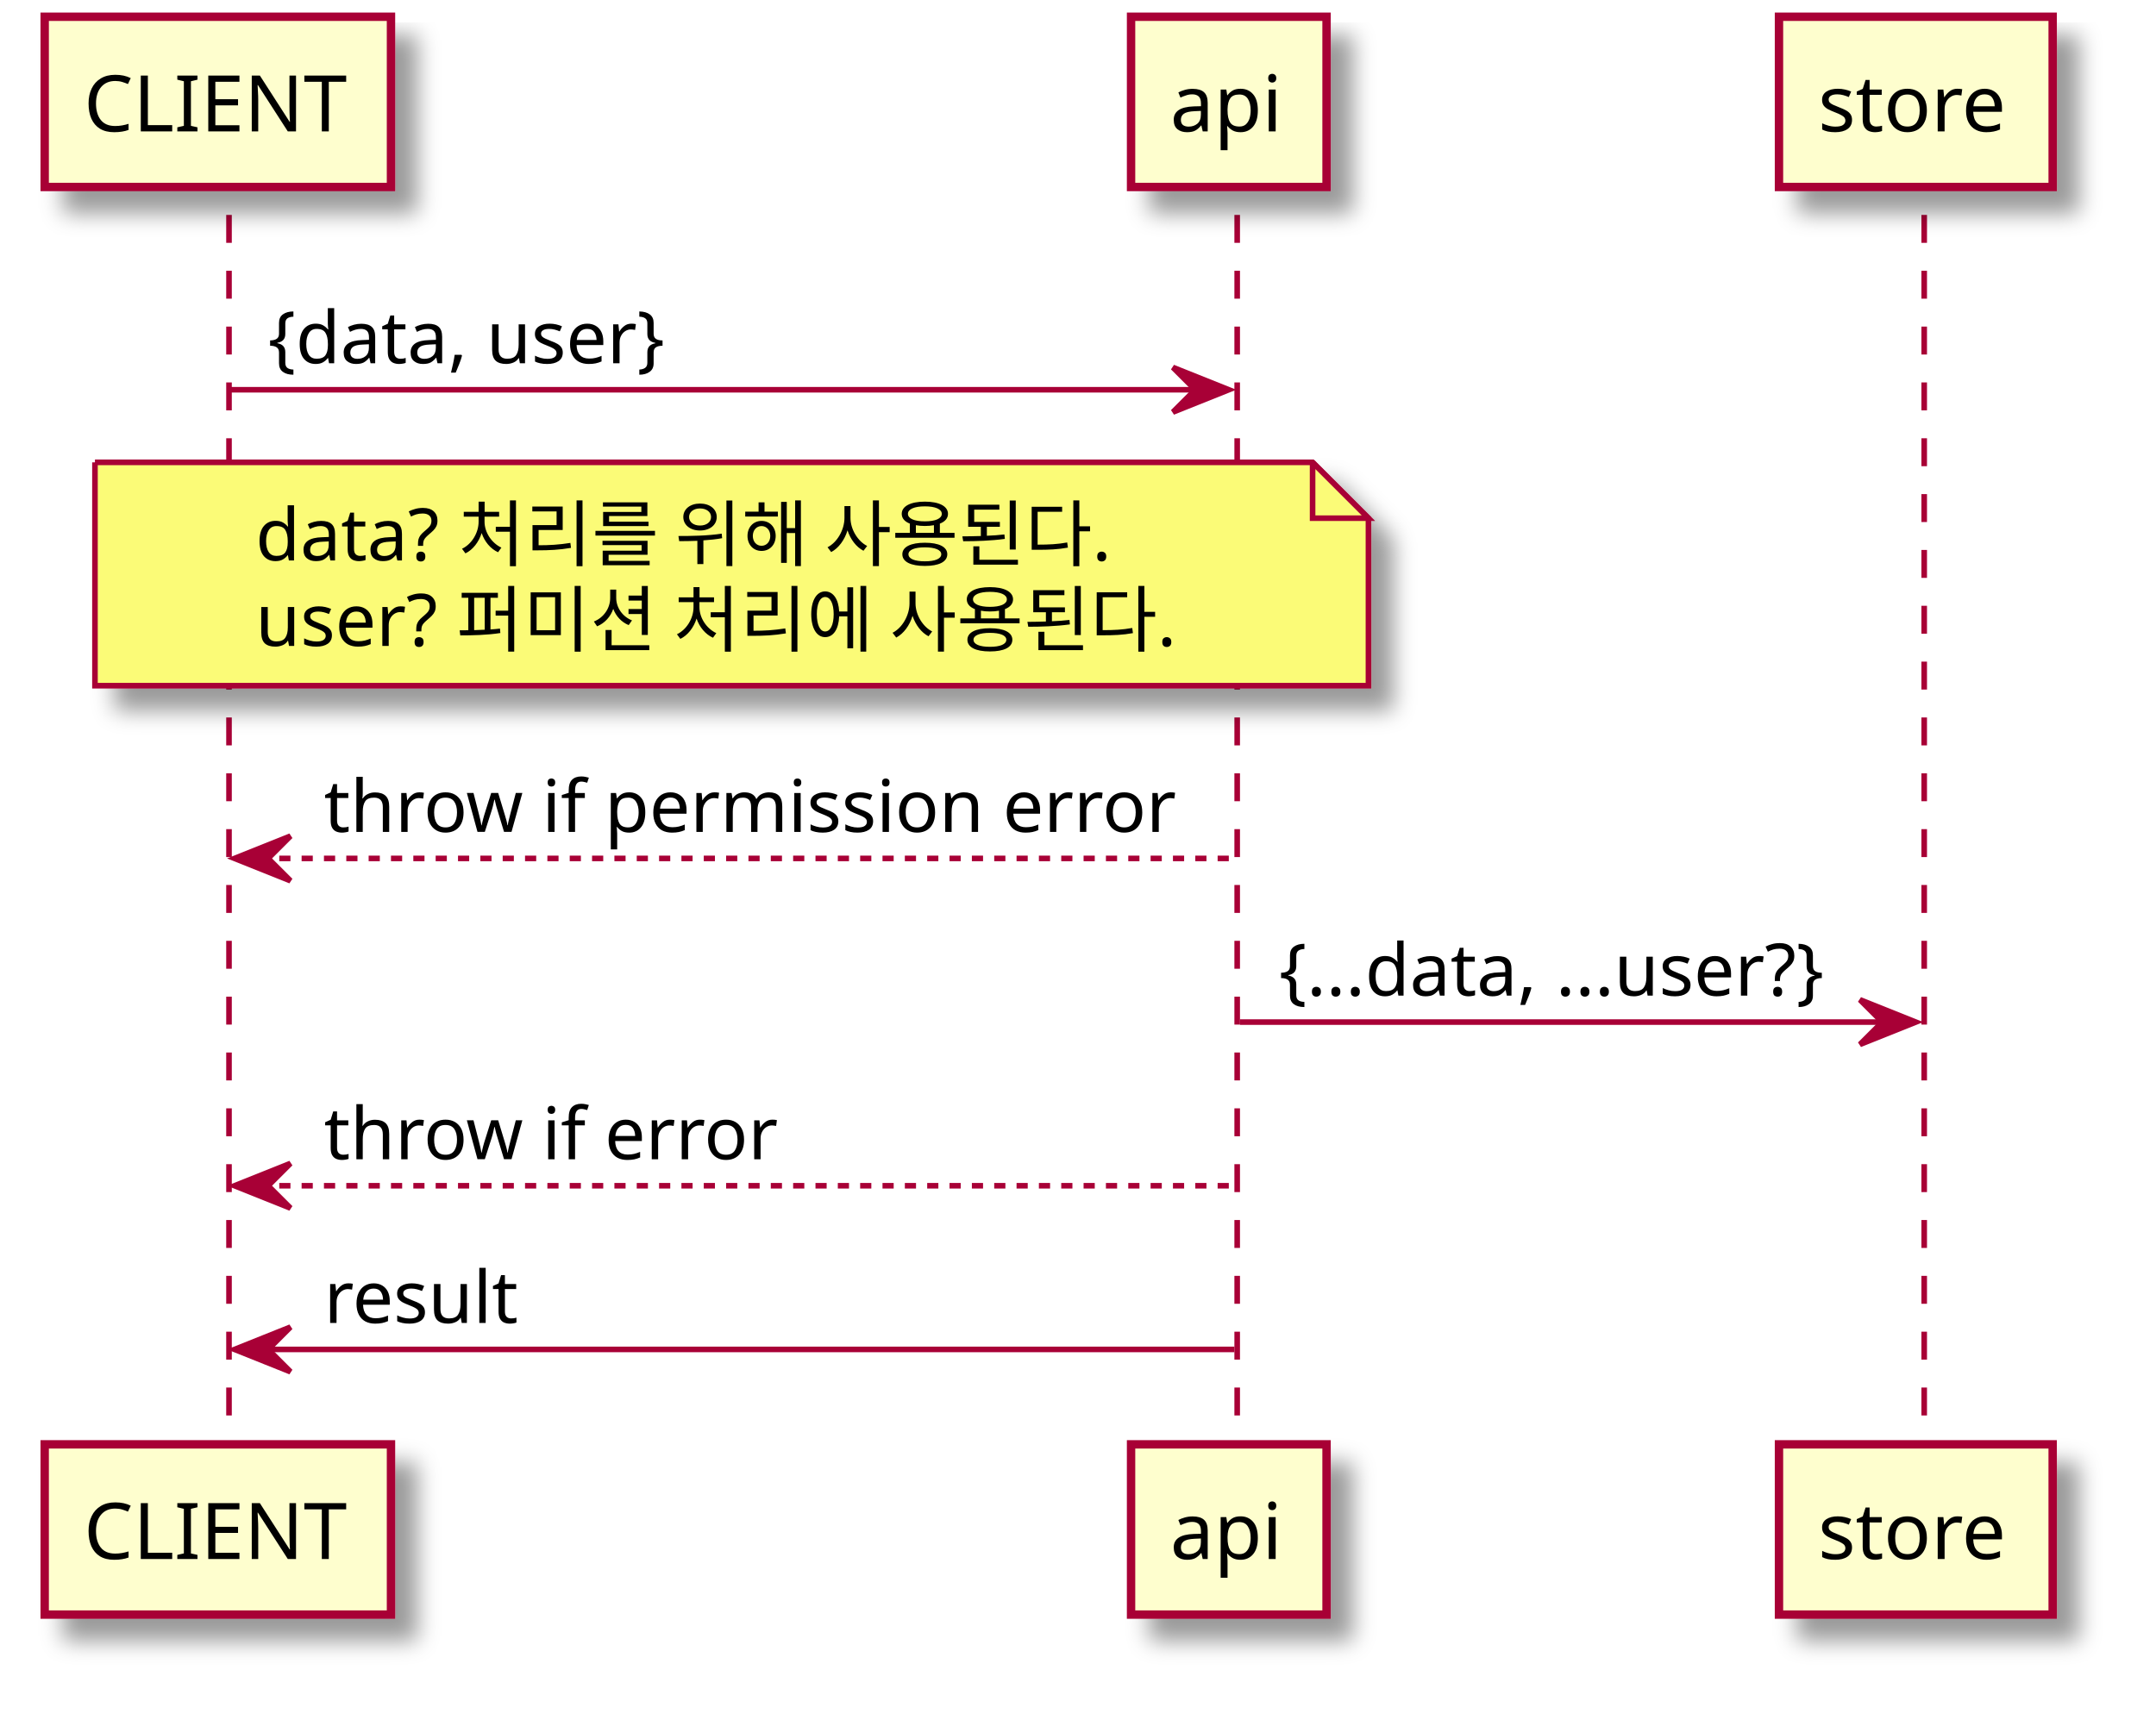
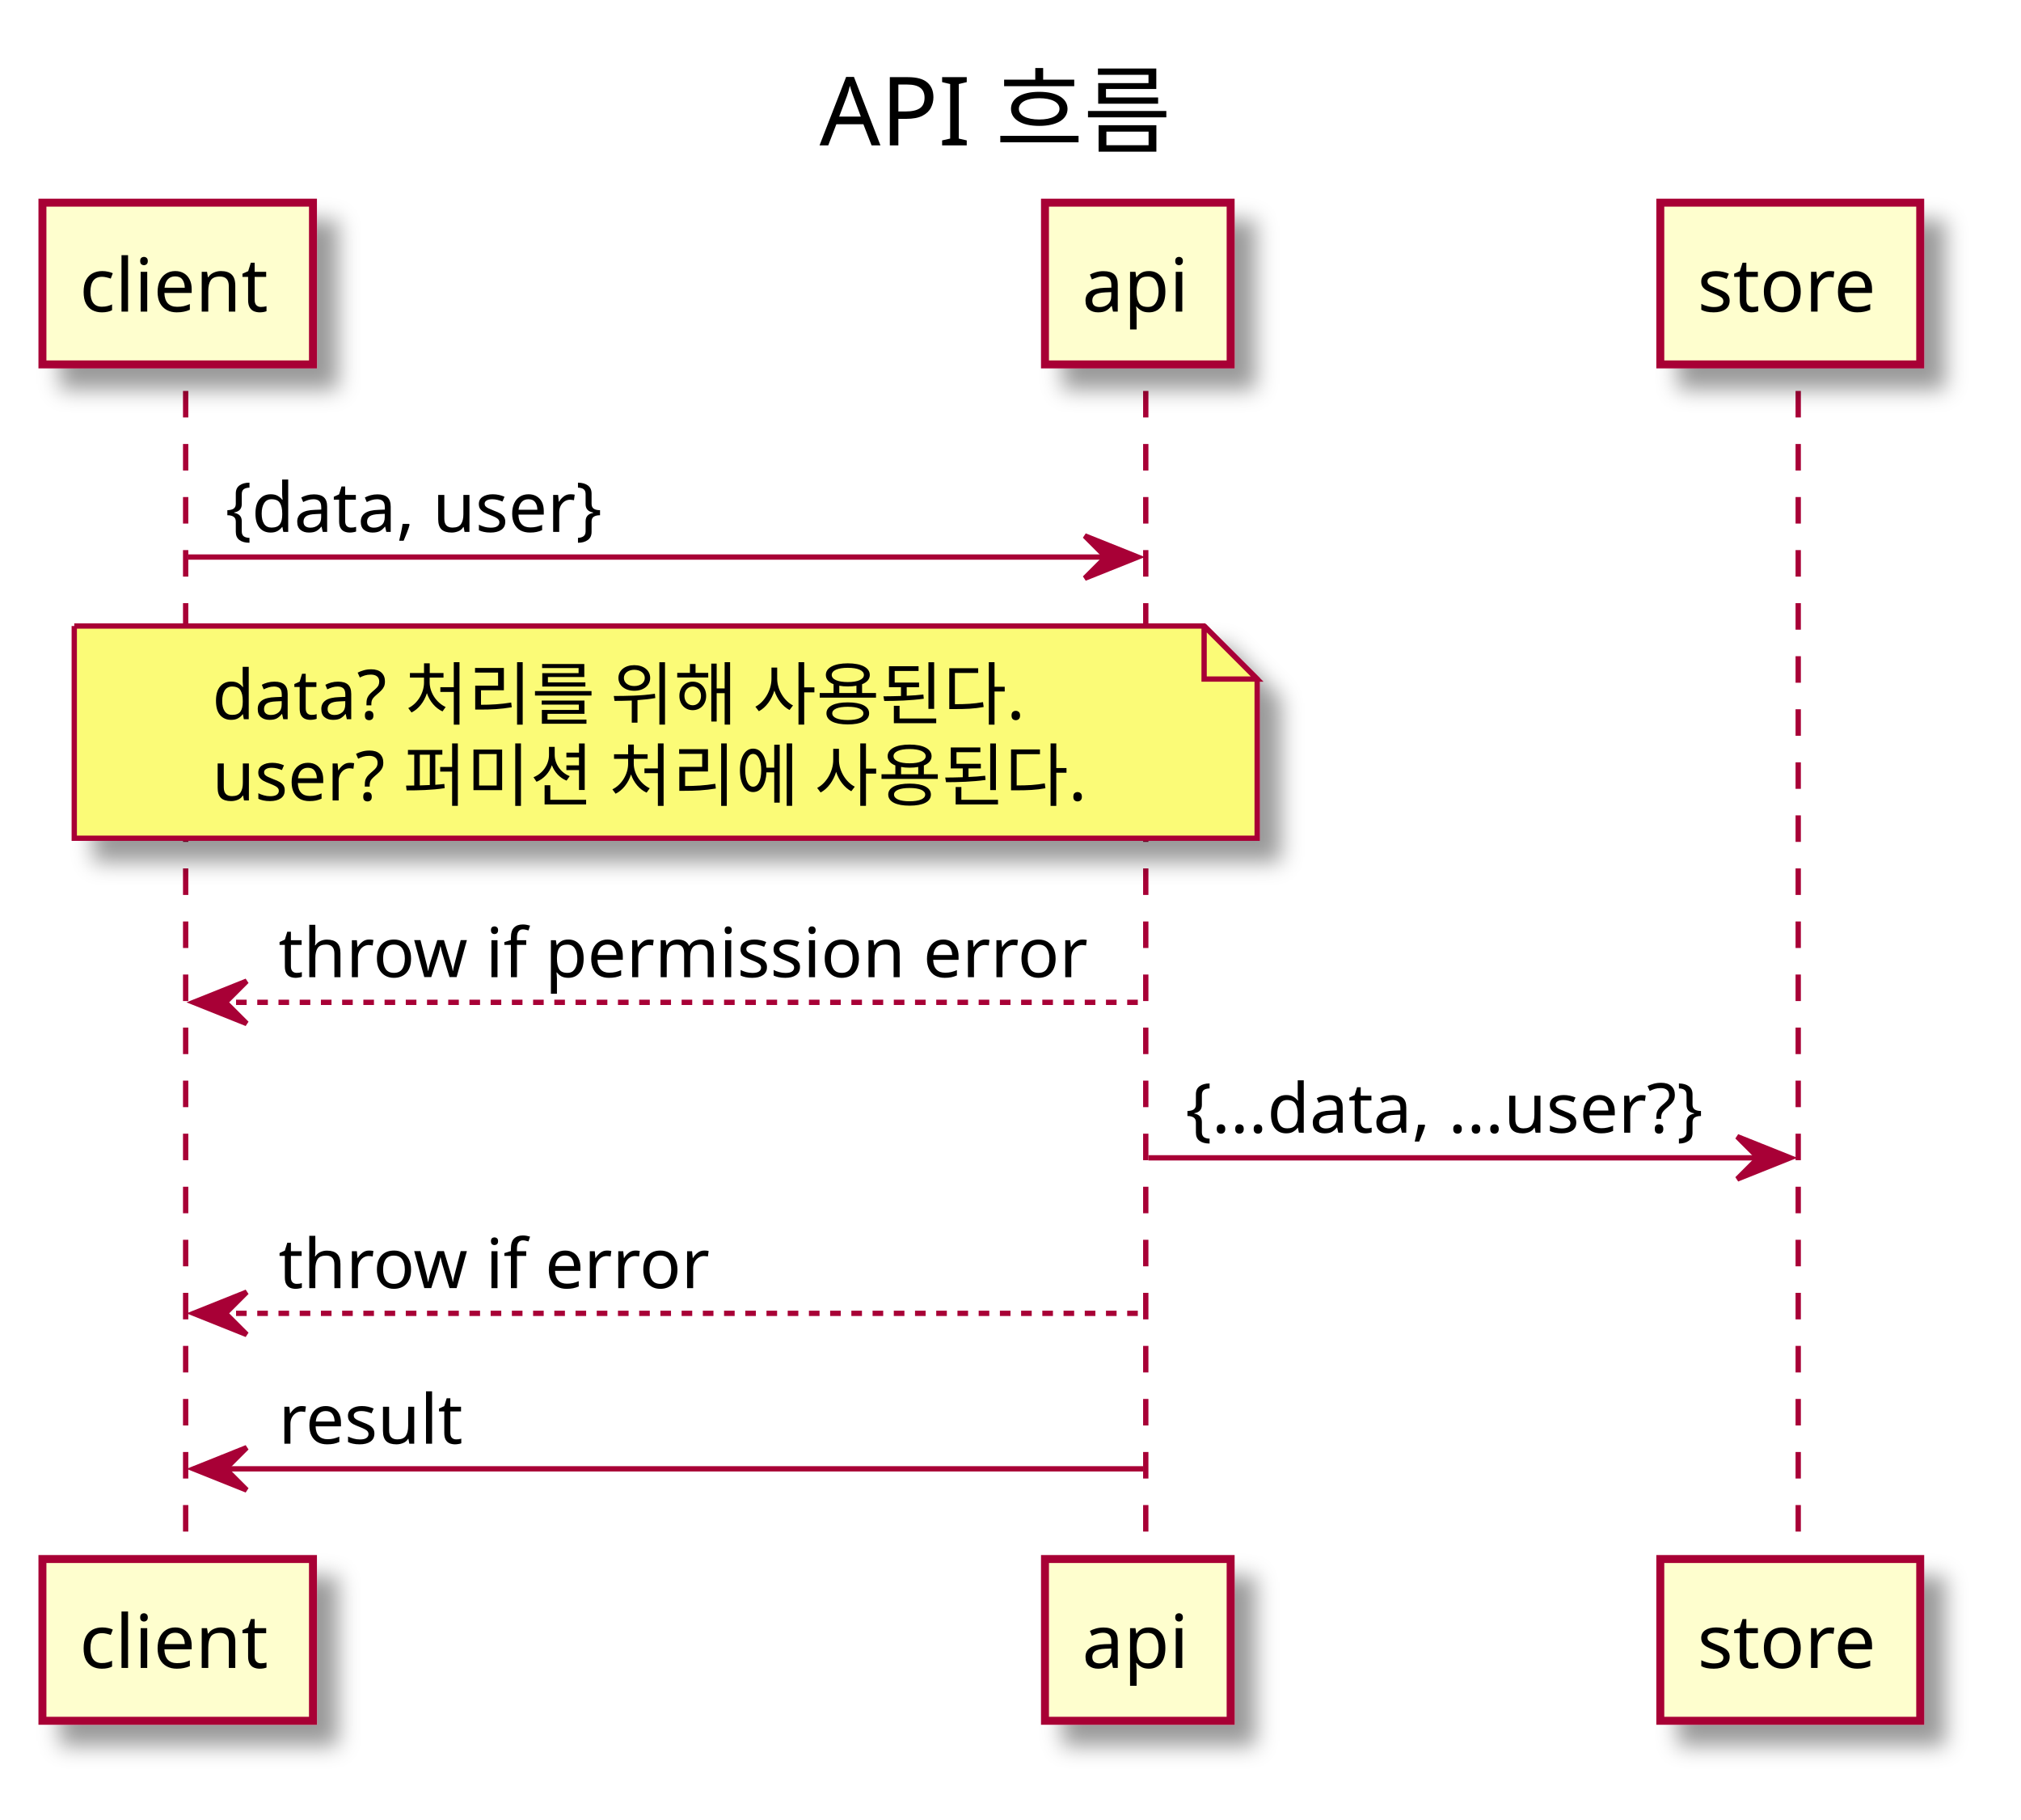
- <svg xmlns="http://www.w3.org/2000/svg" contentScriptType="application/ecmascript" contentStyleType="text/css" height="308px" preserveAspectRatio="none" style="width:386px;height:308px;" version="1.1" viewBox="0 0 386 308" width="386px" zoomAndPan="magnify">
+ <svg xmlns="http://www.w3.org/2000/svg" contentScriptType="application/ecmascript" contentStyleType="text/css" height="343px" preserveAspectRatio="none" style="width:381px;height:343px;" version="1.1" viewBox="0 0 381 343" width="381px" zoomAndPan="magnify">
  <defs>
-     <filter height="300%" id="f148zvm8qjj4a1" width="300%" x="-1" y="-1">
+     <filter height="300%" id="fl6nv8r807939" width="300%" x="-1" y="-1">
      <feGaussianBlur result="blurOut" stdDeviation="2.0" />
      <feColorMatrix in="blurOut" result="blurOut2" type="matrix" values="0 0 0 0 0 0 0 0 0 0 0 0 0 0 0 0 0 0 .4 0" />
      <feOffset dx="4.0" dy="4.0" in="blurOut2" result="blurOut3" />
      <feBlend in="SourceGraphic" in2="blurOut3" mode="normal" />
    </filter>
  </defs>
  <g>
-     <line style="stroke: #A80036; stroke-width: 1.0; stroke-dasharray: 5.0,5.0;" x1="41" x2="41" y1="38.488" y2="259.662" />
-     <line style="stroke: #A80036; stroke-width: 1.0; stroke-dasharray: 5.0,5.0;" x1="221.5" x2="221.5" y1="38.488" y2="259.662" />
-     <line style="stroke: #A80036; stroke-width: 1.0; stroke-dasharray: 5.0,5.0;" x1="344.5" x2="344.5" y1="38.488" y2="259.662" />
-     <rect fill="#FEFECE" filter="url(#f148zvm8qjj4a1)" height="30.488" style="stroke: #A80036; stroke-width: 1.5;" width="62" x="8" y="3" />
-     <text fill="#000000" font-family="sans-serif" font-size="14" lengthAdjust="spacingAndGlyphs" textLength="48" x="15" y="23.535">CLIENT</text>
-     <rect fill="#FEFECE" filter="url(#f148zvm8qjj4a1)" height="30.488" style="stroke: #A80036; stroke-width: 1.5;" width="62" x="8" y="258.662" />
-     <text fill="#000000" font-family="sans-serif" font-size="14" lengthAdjust="spacingAndGlyphs" textLength="48" x="15" y="279.197">CLIENT</text>
-     <rect fill="#FEFECE" filter="url(#f148zvm8qjj4a1)" height="30.488" style="stroke: #A80036; stroke-width: 1.5;" width="35" x="202.5" y="3" />
-     <text fill="#000000" font-family="sans-serif" font-size="14" lengthAdjust="spacingAndGlyphs" textLength="21" x="209.5" y="23.535">api</text>
-     <rect fill="#FEFECE" filter="url(#f148zvm8qjj4a1)" height="30.488" style="stroke: #A80036; stroke-width: 1.5;" width="35" x="202.5" y="258.662" />
-     <text fill="#000000" font-family="sans-serif" font-size="14" lengthAdjust="spacingAndGlyphs" textLength="21" x="209.5" y="279.197">api</text>
-     <rect fill="#FEFECE" filter="url(#f148zvm8qjj4a1)" height="30.488" style="stroke: #A80036; stroke-width: 1.5;" width="49" x="318.5" y="3" />
-     <text fill="#000000" font-family="sans-serif" font-size="14" lengthAdjust="spacingAndGlyphs" textLength="35" x="325.5" y="23.535">store</text>
-     <rect fill="#FEFECE" filter="url(#f148zvm8qjj4a1)" height="30.488" style="stroke: #A80036; stroke-width: 1.5;" width="49" x="318.5" y="258.662" />
-     <text fill="#000000" font-family="sans-serif" font-size="14" lengthAdjust="spacingAndGlyphs" textLength="35" x="325.5" y="279.197">store</text>
-     <polygon fill="#A80036" points="210,65.799,220,69.799,210,73.799,214,69.799" style="stroke: #A80036; stroke-width: 1.0;" />
-     <line style="stroke: #A80036; stroke-width: 1.0;" x1="41" x2="216" y1="69.799" y2="69.799" />
-     <text fill="#000000" font-family="sans-serif" font-size="13" lengthAdjust="spacingAndGlyphs" textLength="70" x="48" y="65.057">{data, user}</text>
-     <path d="M17,82.799 L17,122.799 L245,122.799 L245,92.799 L235,82.799 L17,82.799 " fill="#FBFB77" filter="url(#f148zvm8qjj4a1)" style="stroke: #A80036; stroke-width: 1.0;" />
-     <path d="M235,82.799 L235,92.799 L245,92.799 L235,82.799 " fill="#FBFB77" style="stroke: #A80036; stroke-width: 1.0;" />
-     <text fill="#000000" font-family="sans-serif" font-size="13" lengthAdjust="spacingAndGlyphs" textLength="147" x="45.75" y="100.367">data? 처리를 위해 사용된다.</text>
-     <text fill="#000000" font-family="sans-serif" font-size="13" lengthAdjust="spacingAndGlyphs" textLength="158" x="45.75" y="115.678">user? 퍼미션 처리에 사용된다.</text>
-     <polygon fill="#A80036" points="52,149.731,42,153.731,52,157.731,48,153.731" style="stroke: #A80036; stroke-width: 1.0;" />
-     <line style="stroke: #A80036; stroke-width: 1.0; stroke-dasharray: 2.0,2.0;" x1="46" x2="221" y1="153.731" y2="153.731" />
-     <text fill="#000000" font-family="sans-serif" font-size="13" lengthAdjust="spacingAndGlyphs" textLength="157" x="58" y="148.988">throw if permission error</text>
-     <polygon fill="#A80036" points="333,179.041,343,183.041,333,187.041,337,183.041" style="stroke: #A80036; stroke-width: 1.0;" />
-     <line style="stroke: #A80036; stroke-width: 1.0;" x1="222" x2="339" y1="183.041" y2="183.041" />
-     <text fill="#000000" font-family="sans-serif" font-size="13" lengthAdjust="spacingAndGlyphs" textLength="99" x="229" y="178.299">{...data, ...user?}</text>
-     <polygon fill="#A80036" points="52,208.352,42,212.352,52,216.352,48,212.352" style="stroke: #A80036; stroke-width: 1.0;" />
-     <line style="stroke: #A80036; stroke-width: 1.0; stroke-dasharray: 2.0,2.0;" x1="46" x2="221" y1="212.352" y2="212.352" />
-     <text fill="#000000" font-family="sans-serif" font-size="13" lengthAdjust="spacingAndGlyphs" textLength="83" x="58" y="207.609">throw if error</text>
-     <polygon fill="#A80036" points="52,237.662,42,241.662,52,245.662,48,241.662" style="stroke: #A80036; stroke-width: 1.0;" />
-     <line style="stroke: #A80036; stroke-width: 1.0;" x1="46" x2="221" y1="241.662" y2="241.662" />
-     <text fill="#000000" font-family="sans-serif" font-size="13" lengthAdjust="spacingAndGlyphs" textLength="36" x="58" y="236.92">result</text>
+     <text fill="#000000" font-family="sans-serif" font-size="18" lengthAdjust="spacingAndGlyphs" textLength="65" x="154.5" y="27.402">API 흐름</text>
+     <line style="stroke: #A80036; stroke-width: 1.0; stroke-dasharray: 5.0,5.0;" x1="35" x2="35" y1="73.688" y2="294.861" />
+     <line style="stroke: #A80036; stroke-width: 1.0; stroke-dasharray: 5.0,5.0;" x1="216" x2="216" y1="73.688" y2="294.861" />
+     <line style="stroke: #A80036; stroke-width: 1.0; stroke-dasharray: 5.0,5.0;" x1="339" x2="339" y1="73.688" y2="294.861" />
+     <rect fill="#FEFECE" filter="url(#fl6nv8r807939)" height="30.488" style="stroke: #A80036; stroke-width: 1.5;" width="51" x="8" y="38.199" />
+     <text fill="#000000" font-family="sans-serif" font-size="14" lengthAdjust="spacingAndGlyphs" textLength="37" x="15" y="58.734">client</text>
+     <rect fill="#FEFECE" filter="url(#fl6nv8r807939)" height="30.488" style="stroke: #A80036; stroke-width: 1.5;" width="51" x="8" y="293.861" />
+     <text fill="#000000" font-family="sans-serif" font-size="14" lengthAdjust="spacingAndGlyphs" textLength="37" x="15" y="314.397">client</text>
+     <rect fill="#FEFECE" filter="url(#fl6nv8r807939)" height="30.488" style="stroke: #A80036; stroke-width: 1.5;" width="35" x="197" y="38.199" />
+     <text fill="#000000" font-family="sans-serif" font-size="14" lengthAdjust="spacingAndGlyphs" textLength="21" x="204" y="58.734">api</text>
+     <rect fill="#FEFECE" filter="url(#fl6nv8r807939)" height="30.488" style="stroke: #A80036; stroke-width: 1.5;" width="35" x="197" y="293.861" />
+     <text fill="#000000" font-family="sans-serif" font-size="14" lengthAdjust="spacingAndGlyphs" textLength="21" x="204" y="314.397">api</text>
+     <rect fill="#FEFECE" filter="url(#fl6nv8r807939)" height="30.488" style="stroke: #A80036; stroke-width: 1.5;" width="49" x="313" y="38.199" />
+     <text fill="#000000" font-family="sans-serif" font-size="14" lengthAdjust="spacingAndGlyphs" textLength="35" x="320" y="58.734">store</text>
+     <rect fill="#FEFECE" filter="url(#fl6nv8r807939)" height="30.488" style="stroke: #A80036; stroke-width: 1.5;" width="49" x="313" y="293.861" />
+     <text fill="#000000" font-family="sans-serif" font-size="14" lengthAdjust="spacingAndGlyphs" textLength="35" x="320" y="314.397">store</text>
+     <polygon fill="#A80036" points="204.5,100.998,214.5,104.998,204.5,108.998,208.5,104.998" style="stroke: #A80036; stroke-width: 1.0;" />
+     <line style="stroke: #A80036; stroke-width: 1.0;" x1="35.5" x2="210.5" y1="104.998" y2="104.998" />
+     <text fill="#000000" font-family="sans-serif" font-size="13" lengthAdjust="spacingAndGlyphs" textLength="70" x="42.5" y="100.256">{data, user}</text>
+     <path d="M14,117.998 L14,157.998 L237,157.998 L237,127.998 L227,117.998 L14,117.998 " fill="#FBFB77" filter="url(#fl6nv8r807939)" style="stroke: #A80036; stroke-width: 1.0;" />
+     <path d="M227,117.998 L227,127.998 L237,127.998 L227,117.998 " fill="#FBFB77" style="stroke: #A80036; stroke-width: 1.0;" />
+     <text fill="#000000" font-family="sans-serif" font-size="13" lengthAdjust="spacingAndGlyphs" textLength="147" x="40" y="135.566">data? 처리를 위해 사용된다.</text>
+     <text fill="#000000" font-family="sans-serif" font-size="13" lengthAdjust="spacingAndGlyphs" textLength="158" x="40" y="150.877">user? 퍼미션 처리에 사용된다.</text>
+     <polygon fill="#A80036" points="46.5,184.93,36.5,188.93,46.5,192.93,42.5,188.93" style="stroke: #A80036; stroke-width: 1.0;" />
+     <line style="stroke: #A80036; stroke-width: 1.0; stroke-dasharray: 2.0,2.0;" x1="40.5" x2="215.5" y1="188.93" y2="188.93" />
+     <text fill="#000000" font-family="sans-serif" font-size="13" lengthAdjust="spacingAndGlyphs" textLength="157" x="52.5" y="184.188">throw if permission error</text>
+     <polygon fill="#A80036" points="327.5,214.24,337.5,218.24,327.5,222.24,331.5,218.24" style="stroke: #A80036; stroke-width: 1.0;" />
+     <line style="stroke: #A80036; stroke-width: 1.0;" x1="216.5" x2="333.5" y1="218.24" y2="218.24" />
+     <text fill="#000000" font-family="sans-serif" font-size="13" lengthAdjust="spacingAndGlyphs" textLength="99" x="223.5" y="213.498">{...data, ...user?}</text>
+     <polygon fill="#A80036" points="46.5,243.551,36.5,247.551,46.5,251.551,42.5,247.551" style="stroke: #A80036; stroke-width: 1.0;" />
+     <line style="stroke: #A80036; stroke-width: 1.0; stroke-dasharray: 2.0,2.0;" x1="40.5" x2="215.5" y1="247.551" y2="247.551" />
+     <text fill="#000000" font-family="sans-serif" font-size="13" lengthAdjust="spacingAndGlyphs" textLength="83" x="52.5" y="242.809">throw if error</text>
+     <polygon fill="#A80036" points="46.5,272.861,36.5,276.861,46.5,280.861,42.5,276.861" style="stroke: #A80036; stroke-width: 1.0;" />
+     <line style="stroke: #A80036; stroke-width: 1.0;" x1="40.5" x2="215.5" y1="276.861" y2="276.861" />
+     <text fill="#000000" font-family="sans-serif" font-size="13" lengthAdjust="spacingAndGlyphs" textLength="36" x="52.5" y="272.119">result</text>
  </g>
</svg>
